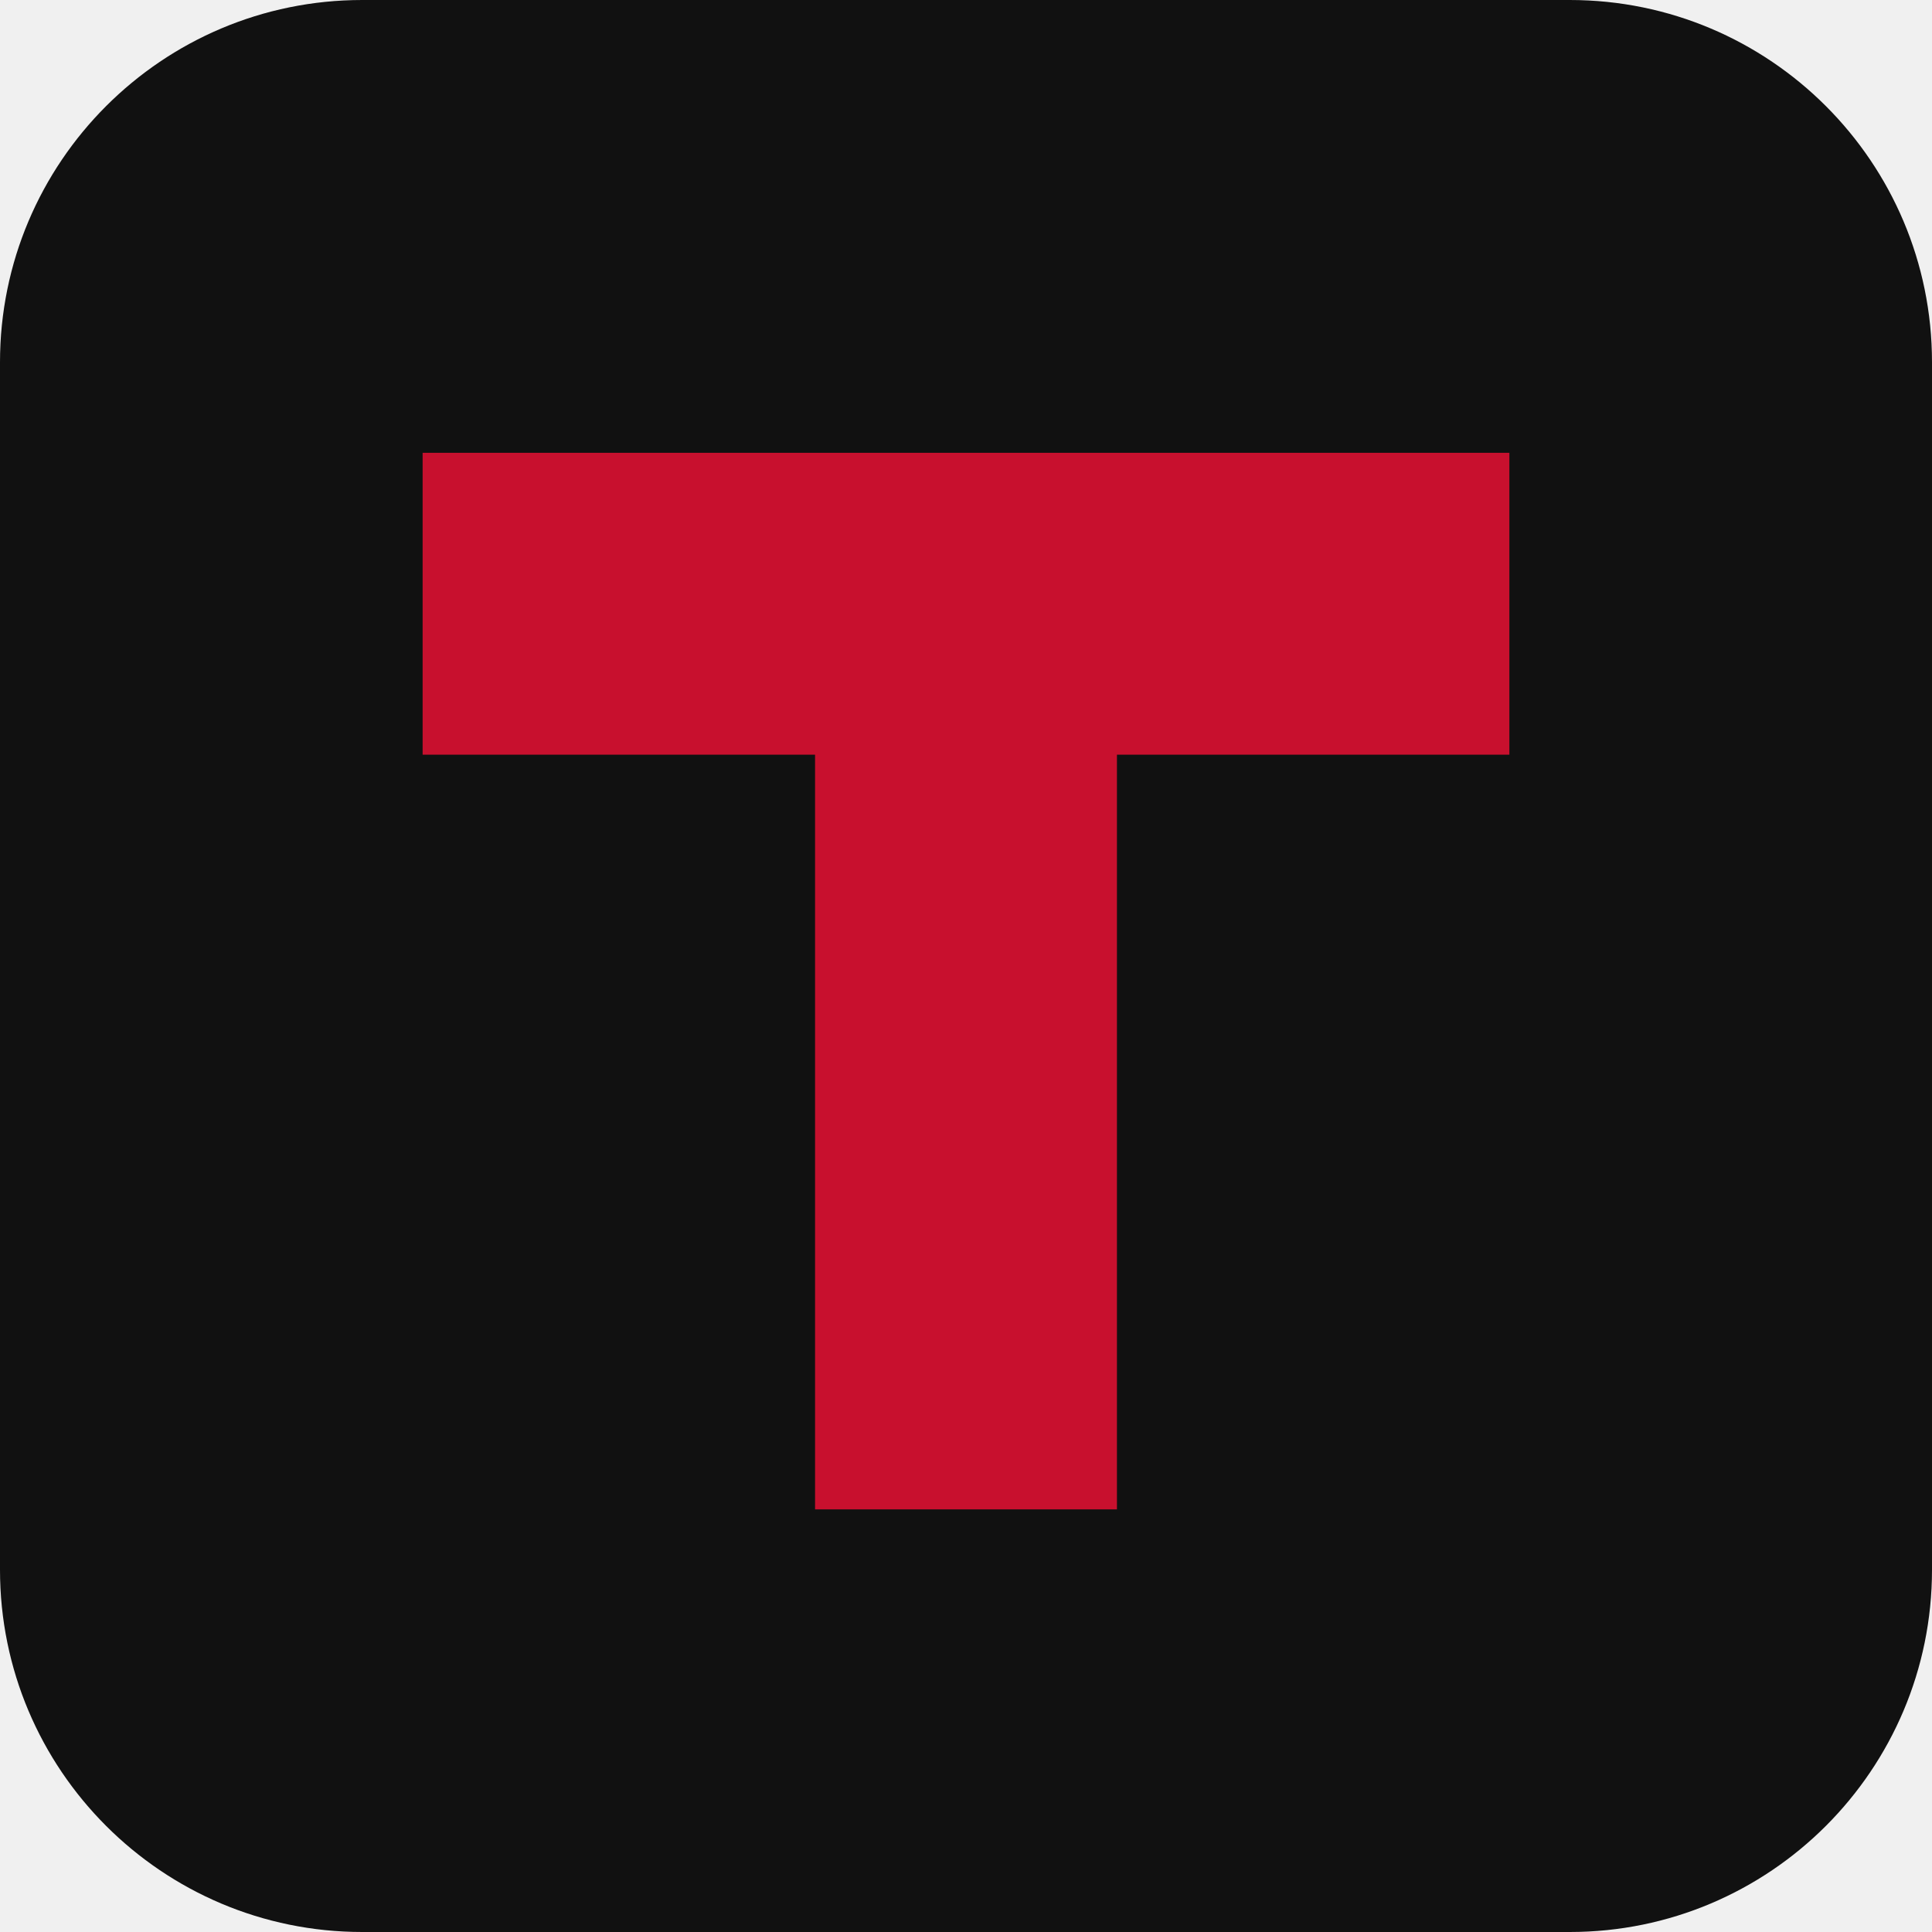
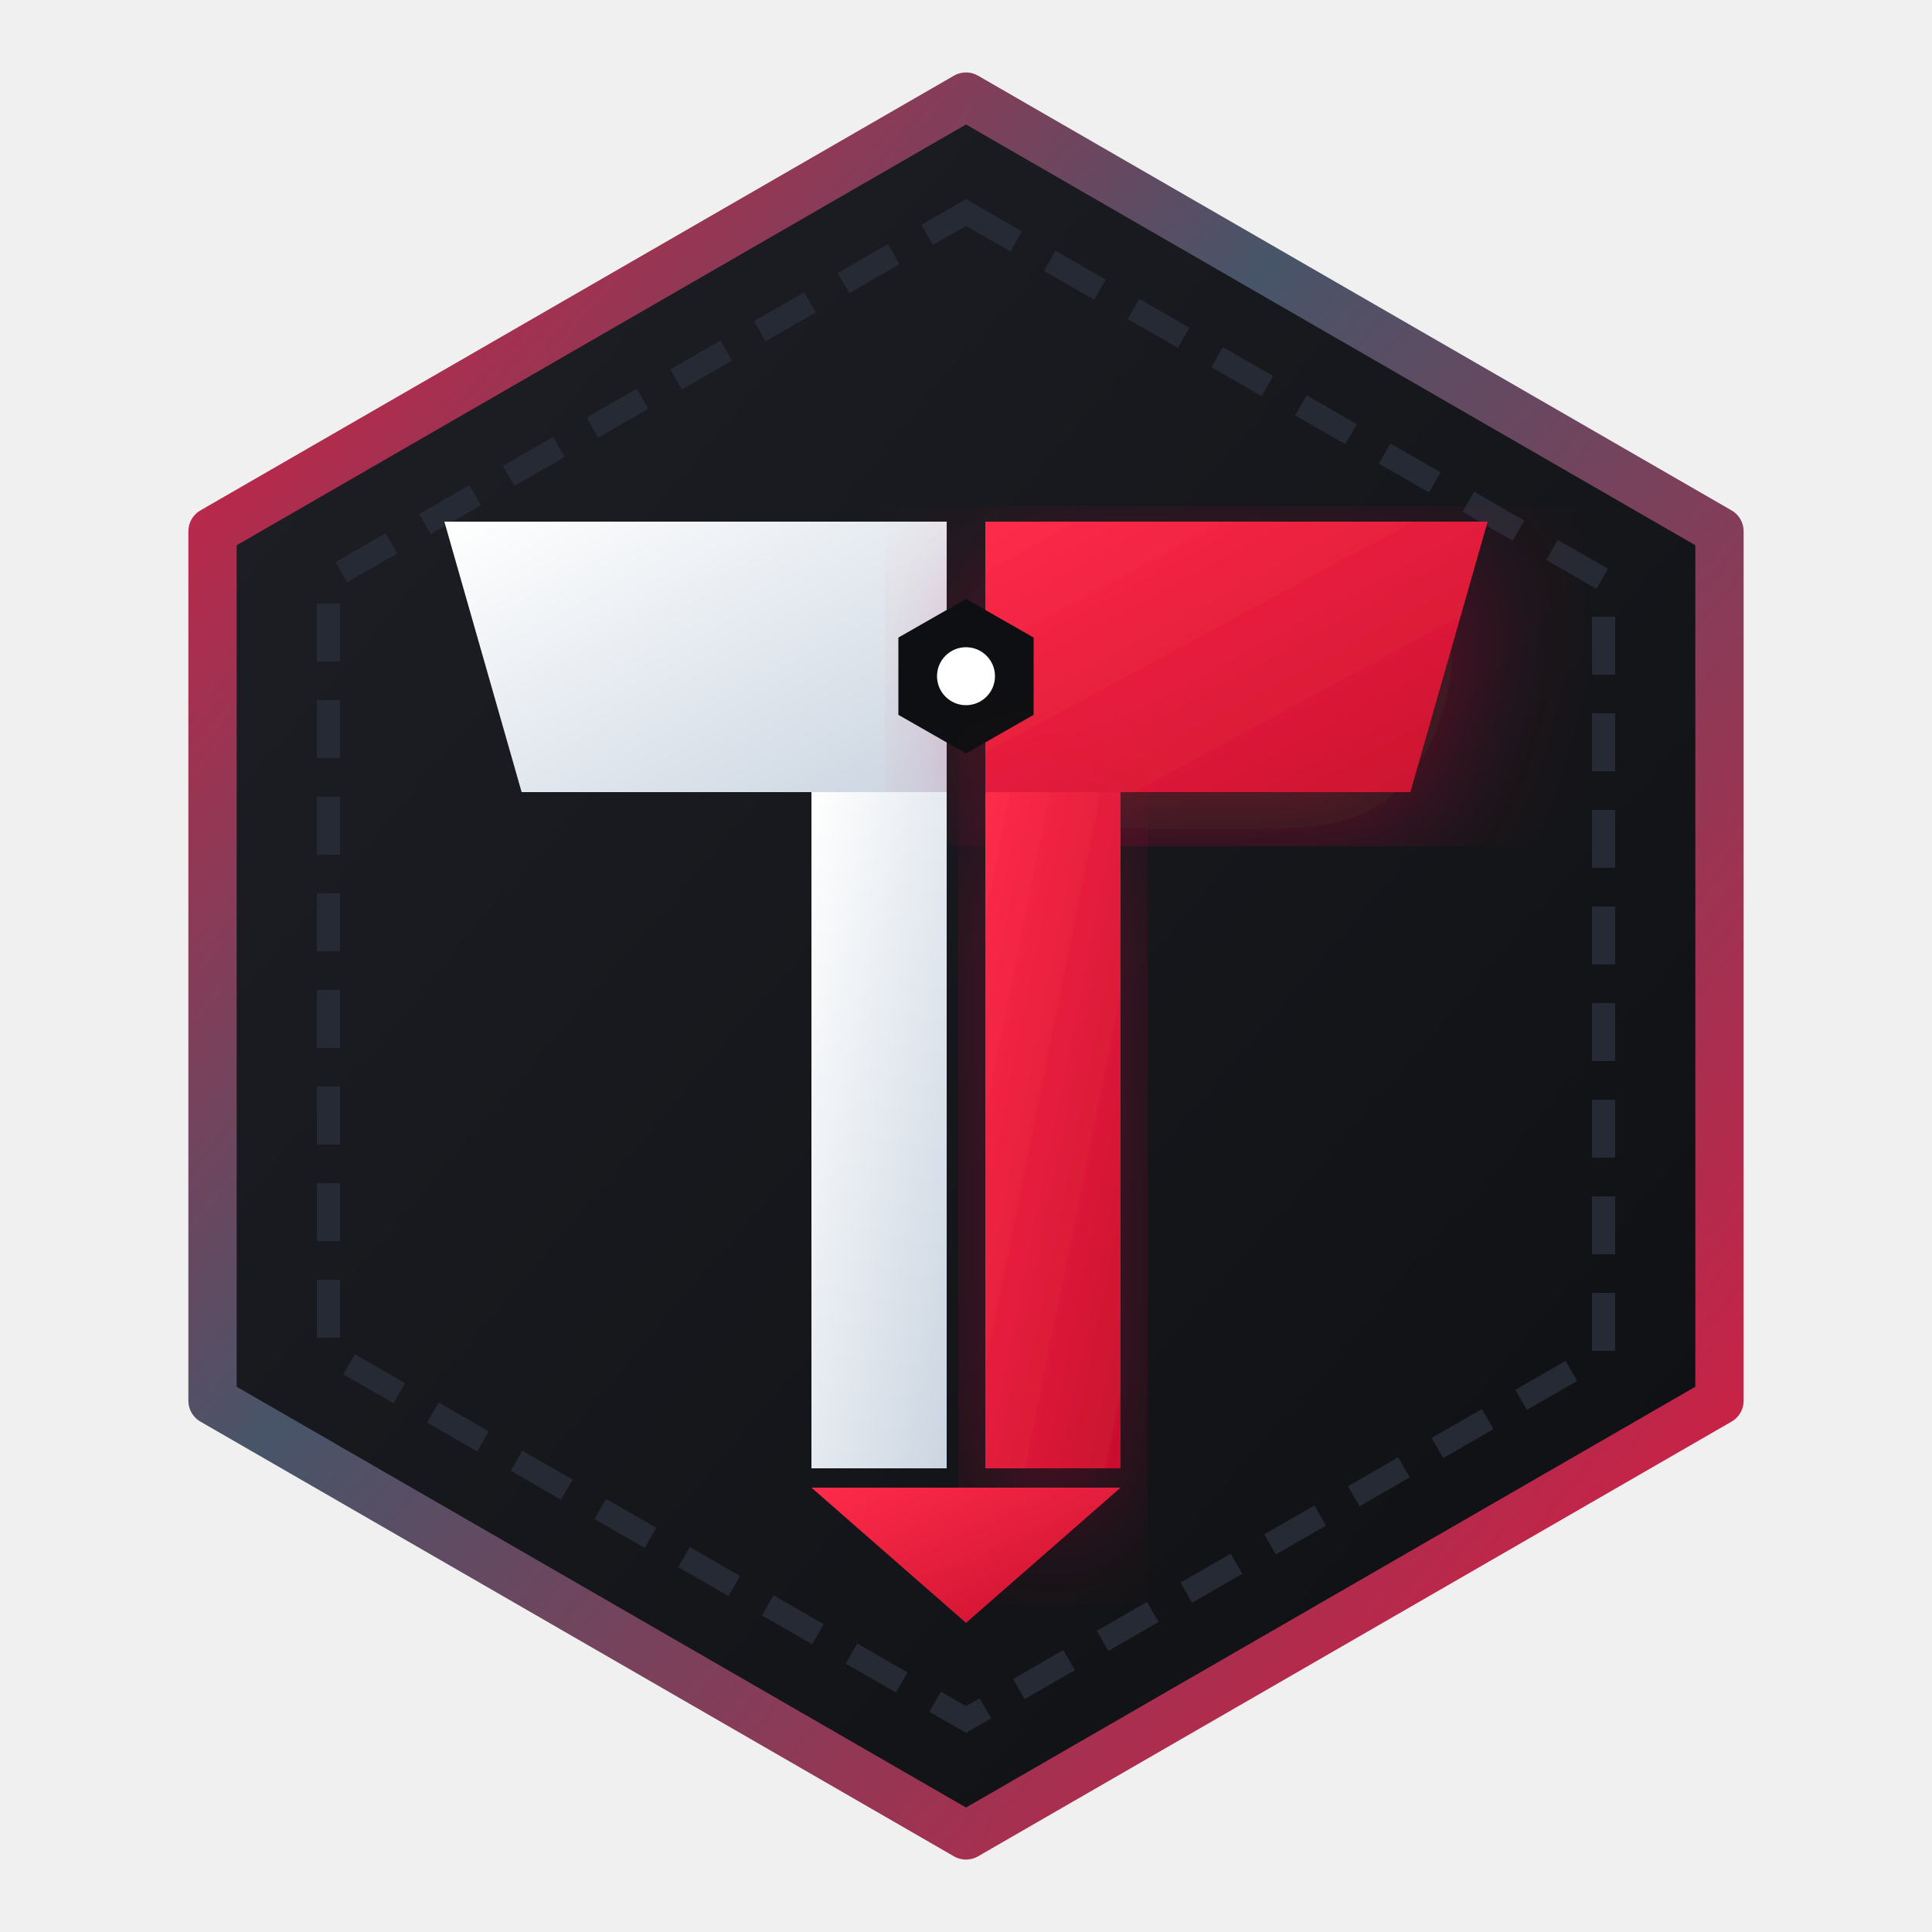
- <svg xmlns="http://www.w3.org/2000/svg" width="64" height="64" viewBox="0 0 64 64">
-   <rect width="64" height="64" rx="12" fill="#111111" />
-   <path d="M14 15H50V25H37V50H27V25H14Z" fill="#C8102E" />
+ <svg xmlns="http://www.w3.org/2000/svg" viewBox="0 0 100 100" width="100" height="100" fill="none">
+   <defs>
+     <linearGradient id="thBg" x1="0%" y1="0%" x2="100%" y2="100%">
+       <stop offset="0%" stop-color="#1E2026" />
+       <stop offset="100%" stop-color="#0E0F12" />
+     </linearGradient>
+     <linearGradient id="thRed" x1="0%" y1="0%" x2="100%" y2="100%">
+       <stop offset="0%" stop-color="#FF2B4A" />
+       <stop offset="100%" stop-color="#C8102E" />
+     </linearGradient>
+     <linearGradient id="thSteel" x1="0%" y1="0%" x2="100%" y2="100%">
+       <stop offset="0%" stop-color="#FFFFFF" />
+       <stop offset="100%" stop-color="#CBD5E1" />
+     </linearGradient>
+     <linearGradient id="thBorder" x1="0%" y1="0%" x2="100%" y2="100%">
+       <stop offset="0%" stop-color="#E5173F" />
+       <stop offset="40%" stop-color="#475569" />
+       <stop offset="100%" stop-color="#E5173F" />
+     </linearGradient>
+     <filter id="thGlow" x="-20%" y="-20%" width="140%" height="140%">
+       <feDropShadow dx="0" dy="2" stdDeviation="3.5" flood-color="#E5173F" flood-opacity="0.4" />
+     </filter>
+   </defs>
+   <polygon points="50,5 89,27.5 89,72.5 50,95 11,72.5 11,27.5" fill="url(#thBg)" stroke="url(#thBorder)" stroke-width="2.5" stroke-linejoin="round" />
+   <polygon points="50,11 83,30 83,70 50,89 17,70 17,30" fill="none" stroke="#252A34" stroke-width="1.2" stroke-dasharray="3 2" />
+   <path d="M23 27 L49 27 L49 41 L27 41 Z" fill="url(#thSteel)" />
+   <path d="M51 27 L77 27 L73 41 L51 41 Z" fill="url(#thRed)" filter="url(#thGlow)" />
+   <polygon points="50,31 53.5,33 53.5,37 50,39 46.5,37 46.5,33" fill="#0E0F12" />
+   <circle cx="50" cy="35" r="1.5" fill="#FFFFFF" />
+   <path d="M42 41 L49 41 L49 76 L42 76 Z" fill="url(#thSteel)" />
+   <path d="M51 41 L58 41 L58 76 L51 76 Z" fill="url(#thRed)" filter="url(#thGlow)" />
+   <polygon points="42,77 58,77 50,84" fill="url(#thRed)" />
</svg>
